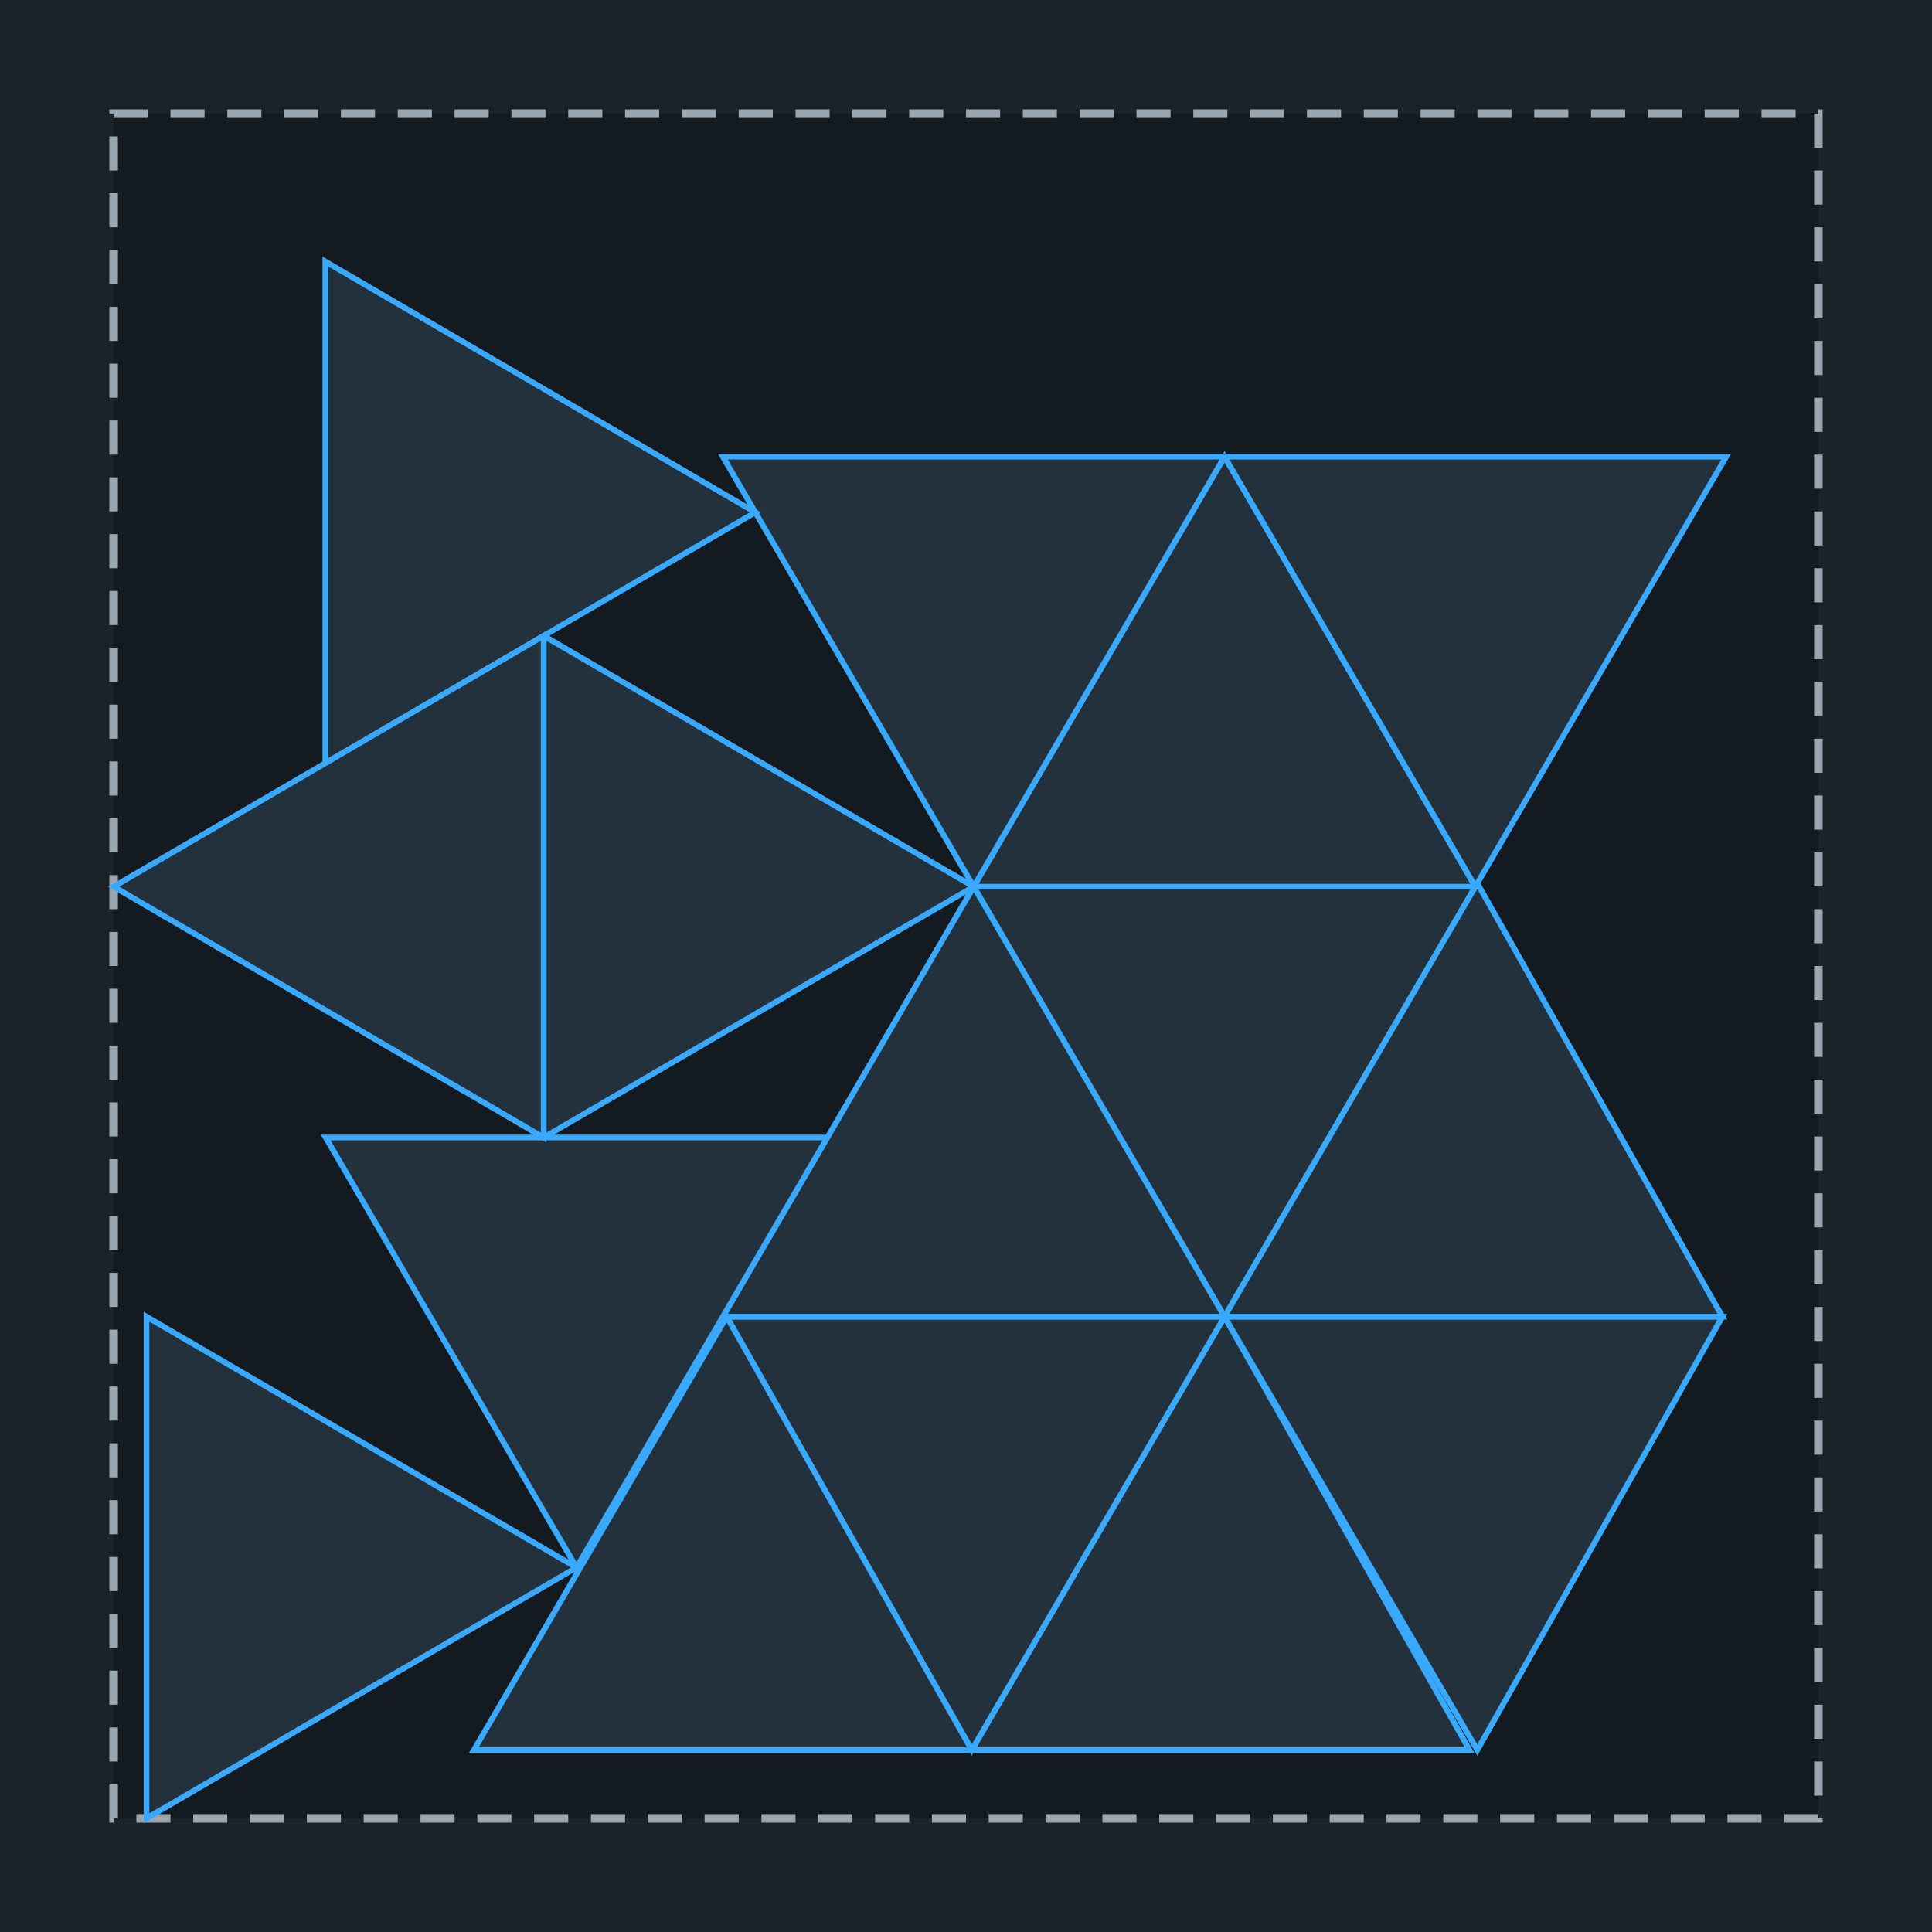
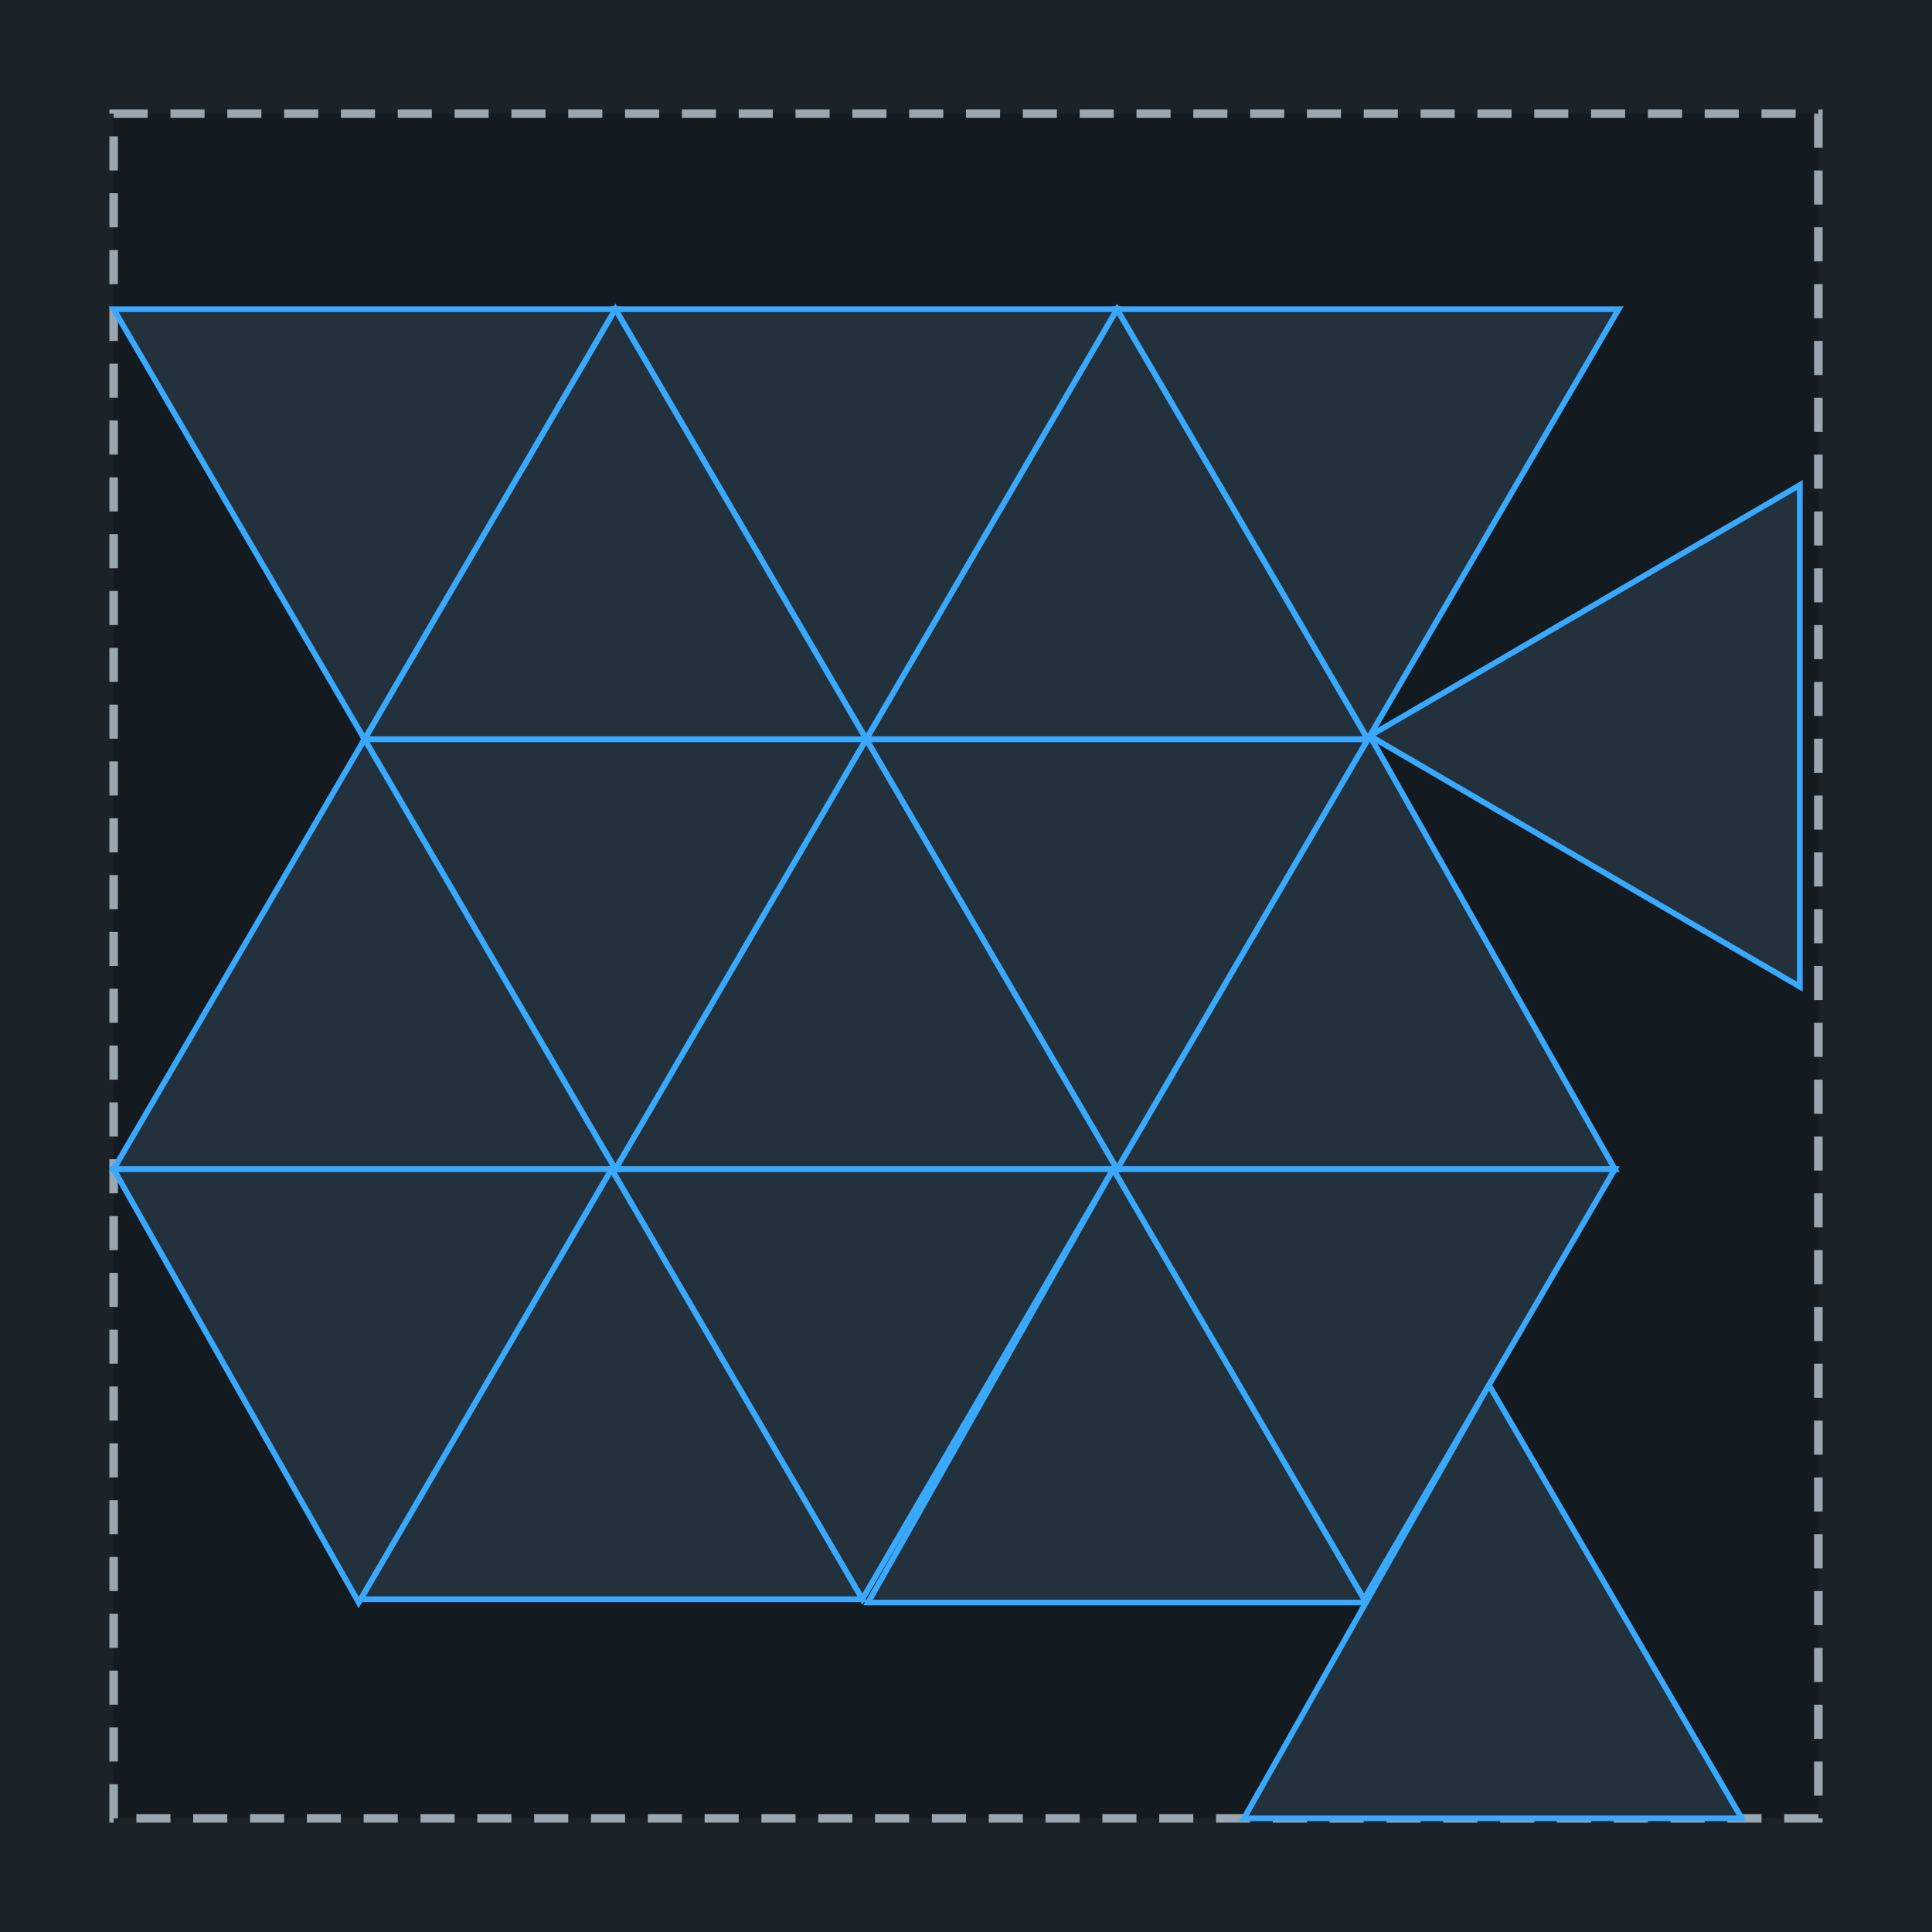
<svg xmlns="http://www.w3.org/2000/svg" viewBox="-20 -320 340 340" width="1000" height="1000">
  <rect x="-20" y="-320" width="340" height="340" fill="#1b2328" />
  <rect x="0" y="-300" width="300" height="300" fill="#141b20" stroke="#9aa7b0" stroke-width="1.5" stroke-dasharray="6 4" />
  <g fill="#22313b" stroke="#39a9ff" stroke-width="1">
-     <polygon points="238.617,-12.025 195.494,-88.286 151.008,-12.025" />
-     <polygon points="107.885,-88.287 195.494,-88.287 151.008,-12.025" />
-     <polygon points="195.495,-88.286 239.639,-163.961 151.351,-163.961" />
-     <polygon points="151.35,-163.962 107.206,-88.287 195.494,-88.287" />
-     <polygon points="283.103,-88.286 239.98,-12.025 195.494,-88.286" />
-     <polygon points="283.105,-88.286 239.982,-164.547 195.496,-88.286" />
-     <polygon points="151.35,-163.963 75.675,-208.107 75.675,-119.819" />
-     <polygon points="151.007,-12.026 107.884,-88.287 63.398,-12.026" />
-     <polygon points="195.495,-239.636 151.351,-163.961 239.639,-163.961" />
-     <polygon points="239.639,-163.961 283.783,-239.636 195.495,-239.636" />
-     <polygon points="151.351,-163.962 195.495,-239.637 107.207,-239.637" />
-     <polygon points="81.455,-44.144 125.599,-119.819 37.311,-119.819" />
-     <polygon points="112.924,-229.836 37.249,-273.98 37.249,-185.692" />
-     <polygon points="81.455,-44.144 5.78,-88.288 5.78,0" />
-     <polygon points="0,-163.963 75.675,-119.819 75.675,-208.107" />
+     <polygon points="264.186,-114.242 221.063,-190.503 176.577,-114.242" />
+     <polygon points="220.042,-38.567 264.186,-114.242 175.898,-114.242" />
+     <polygon points="176.577,-114.242 220.721,-189.917 132.433,-189.917" />
+     <polygon points="132.433,-189.917 88.289,-114.242 176.577,-114.242" />
+     <polygon points="176.577,-265.592 132.433,-189.917 220.721,-189.917" />
+     <polygon points="132.433,-189.917 176.577,-265.592 88.289,-265.592" />
+     <polygon points="131.754,-38.567 175.898,-114.242 87.61,-114.242" />
+     <polygon points="220.721,-189.917 264.865,-265.592 176.577,-265.592" />
+     <polygon points="87.61,-114.242 43.466,-38.567 131.754,-38.567" />
+     <polygon points="88.288,-114.242 132.432,-189.917 44.144,-189.917" />
+     <polygon points="88.288,-265.592 44.144,-189.917 132.432,-189.917" />
+     <polygon points="44.144,-189.917 88.288,-265.592 0,-265.592" />
+     <polygon points="44.144,-189.917 0,-114.242 88.288,-114.242" />
+     <polygon points="3.552713678800501e-15,-114.242 87.609,-114.242 43.123,-37.98" />
+     <polygon points="132.775,-37.98 220.384,-37.98 175.898,-114.242" />
+     <polygon points="198.908,0 286.517,0 242.031,-76.262" />
+     <polygon points="221.064,-190.503 296.739,-146.359 296.739,-234.647" />
  </g>
</svg>
